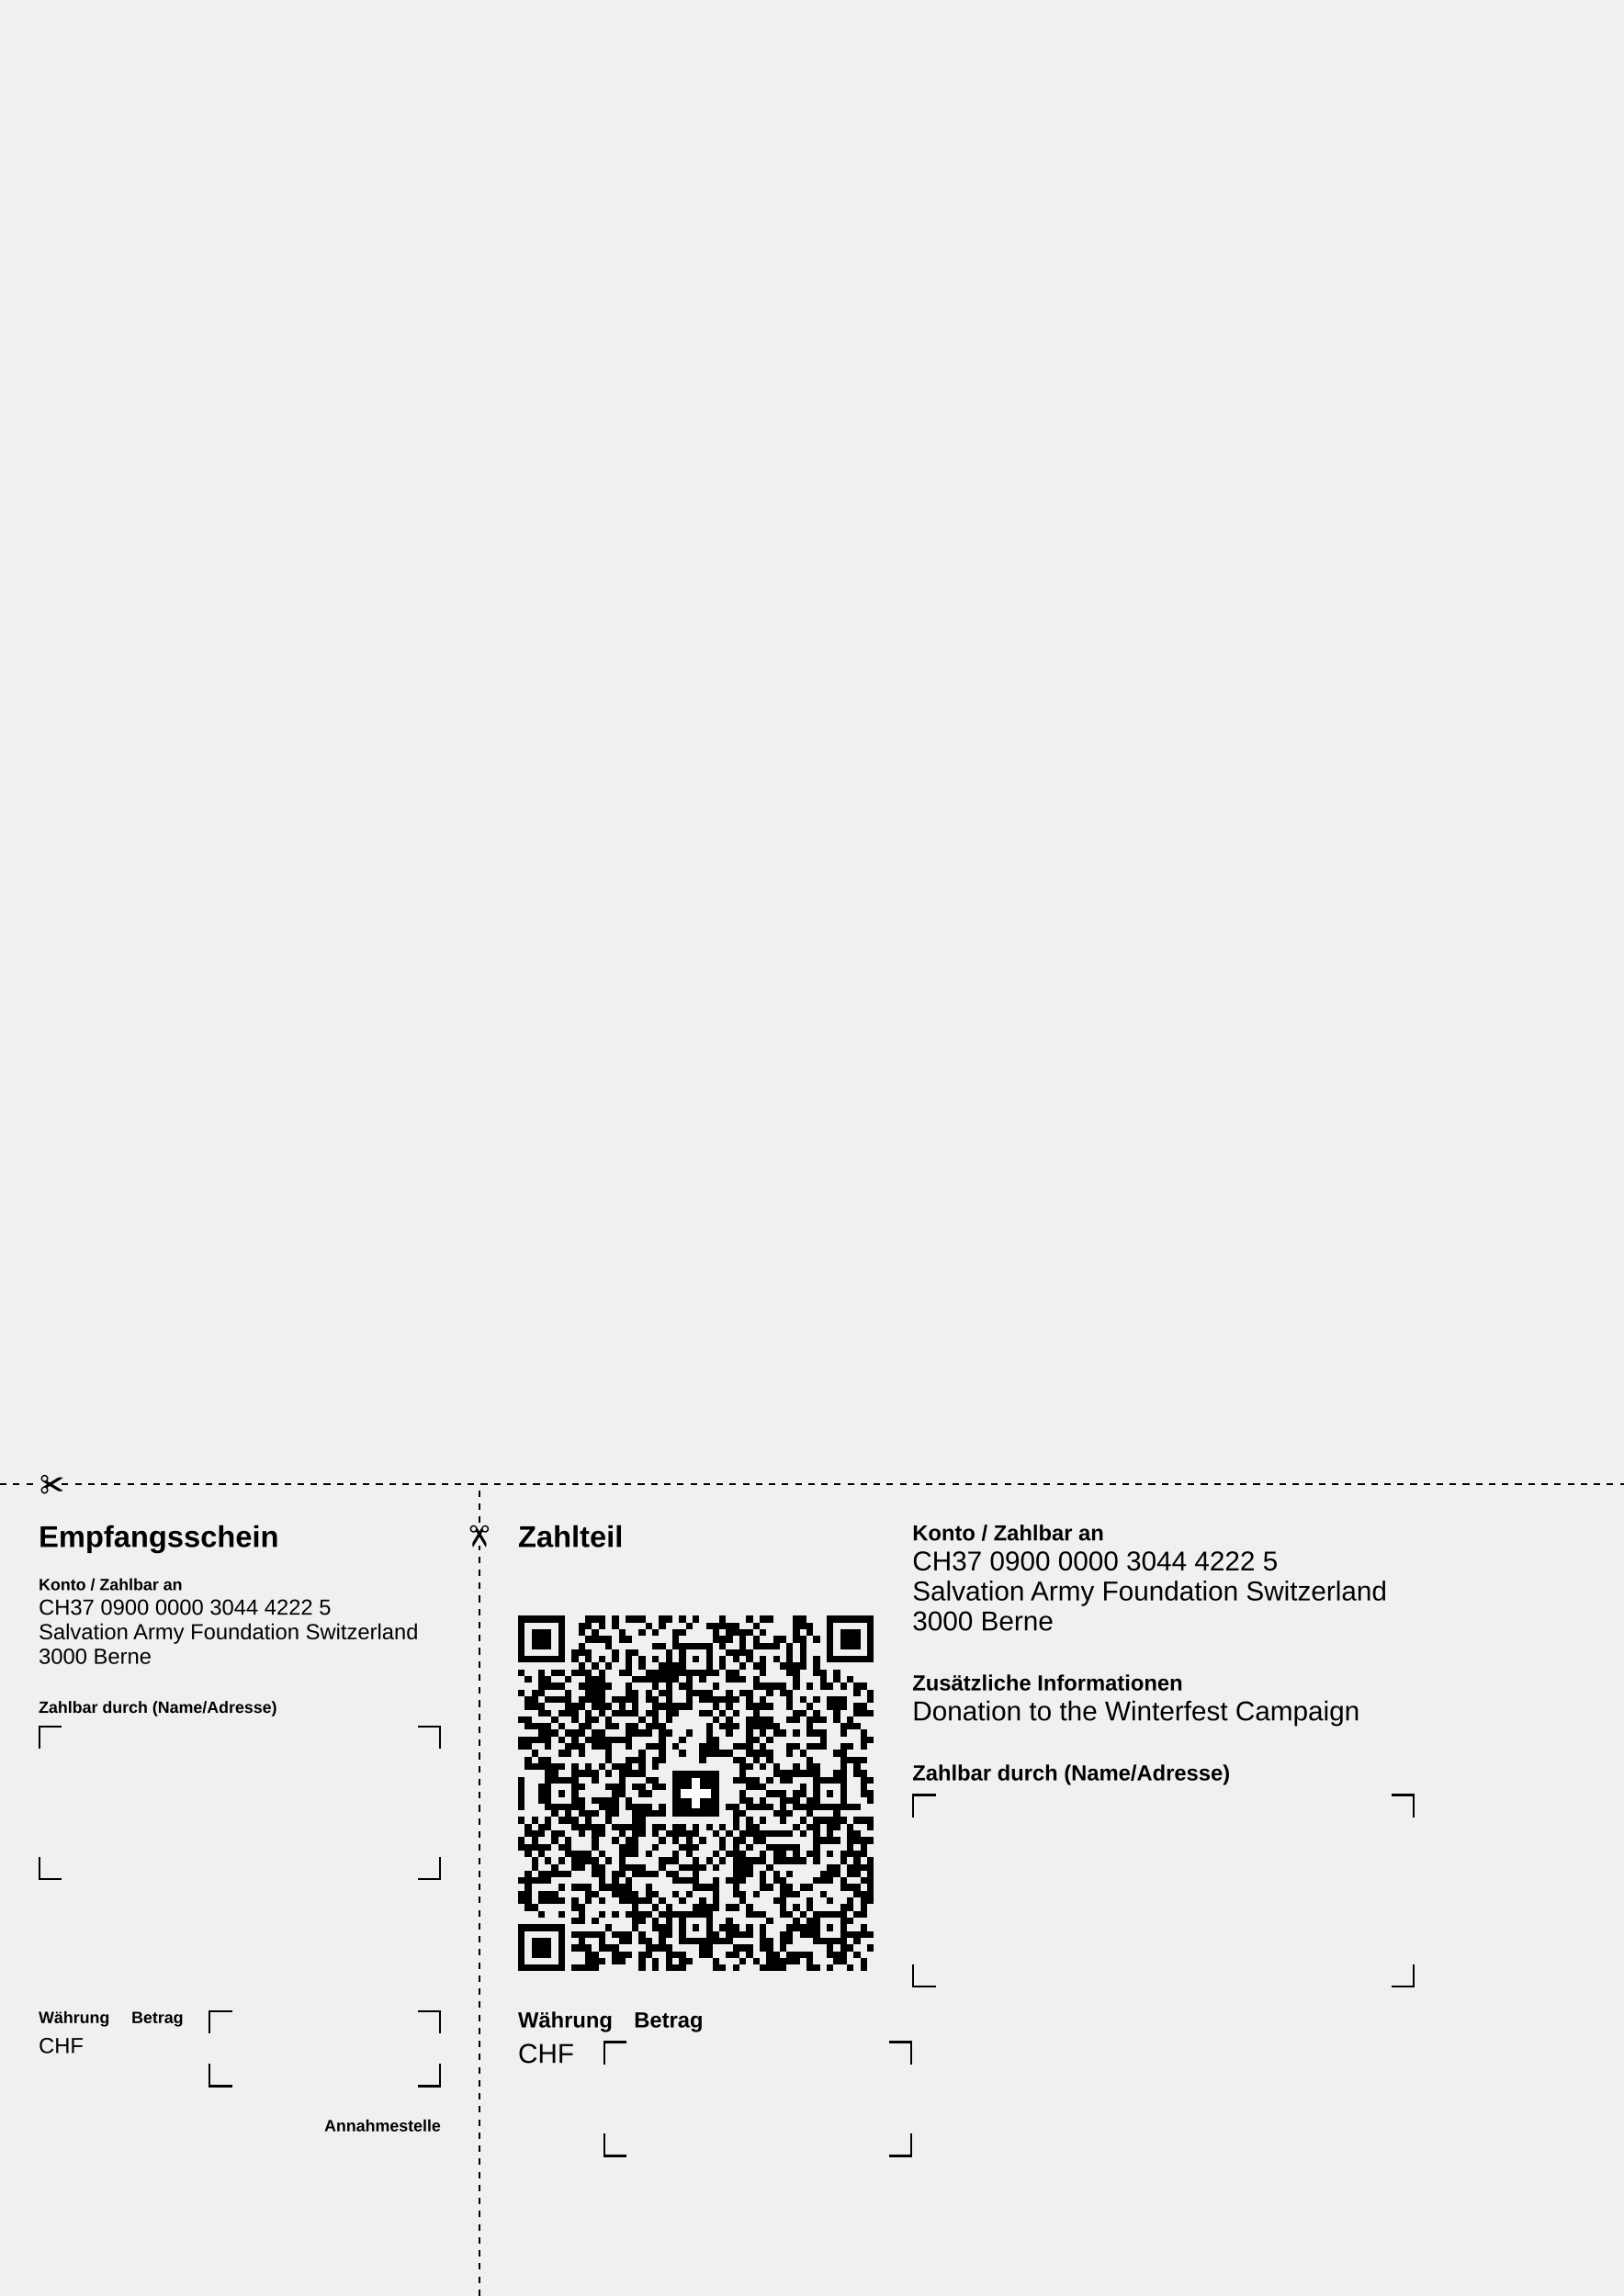
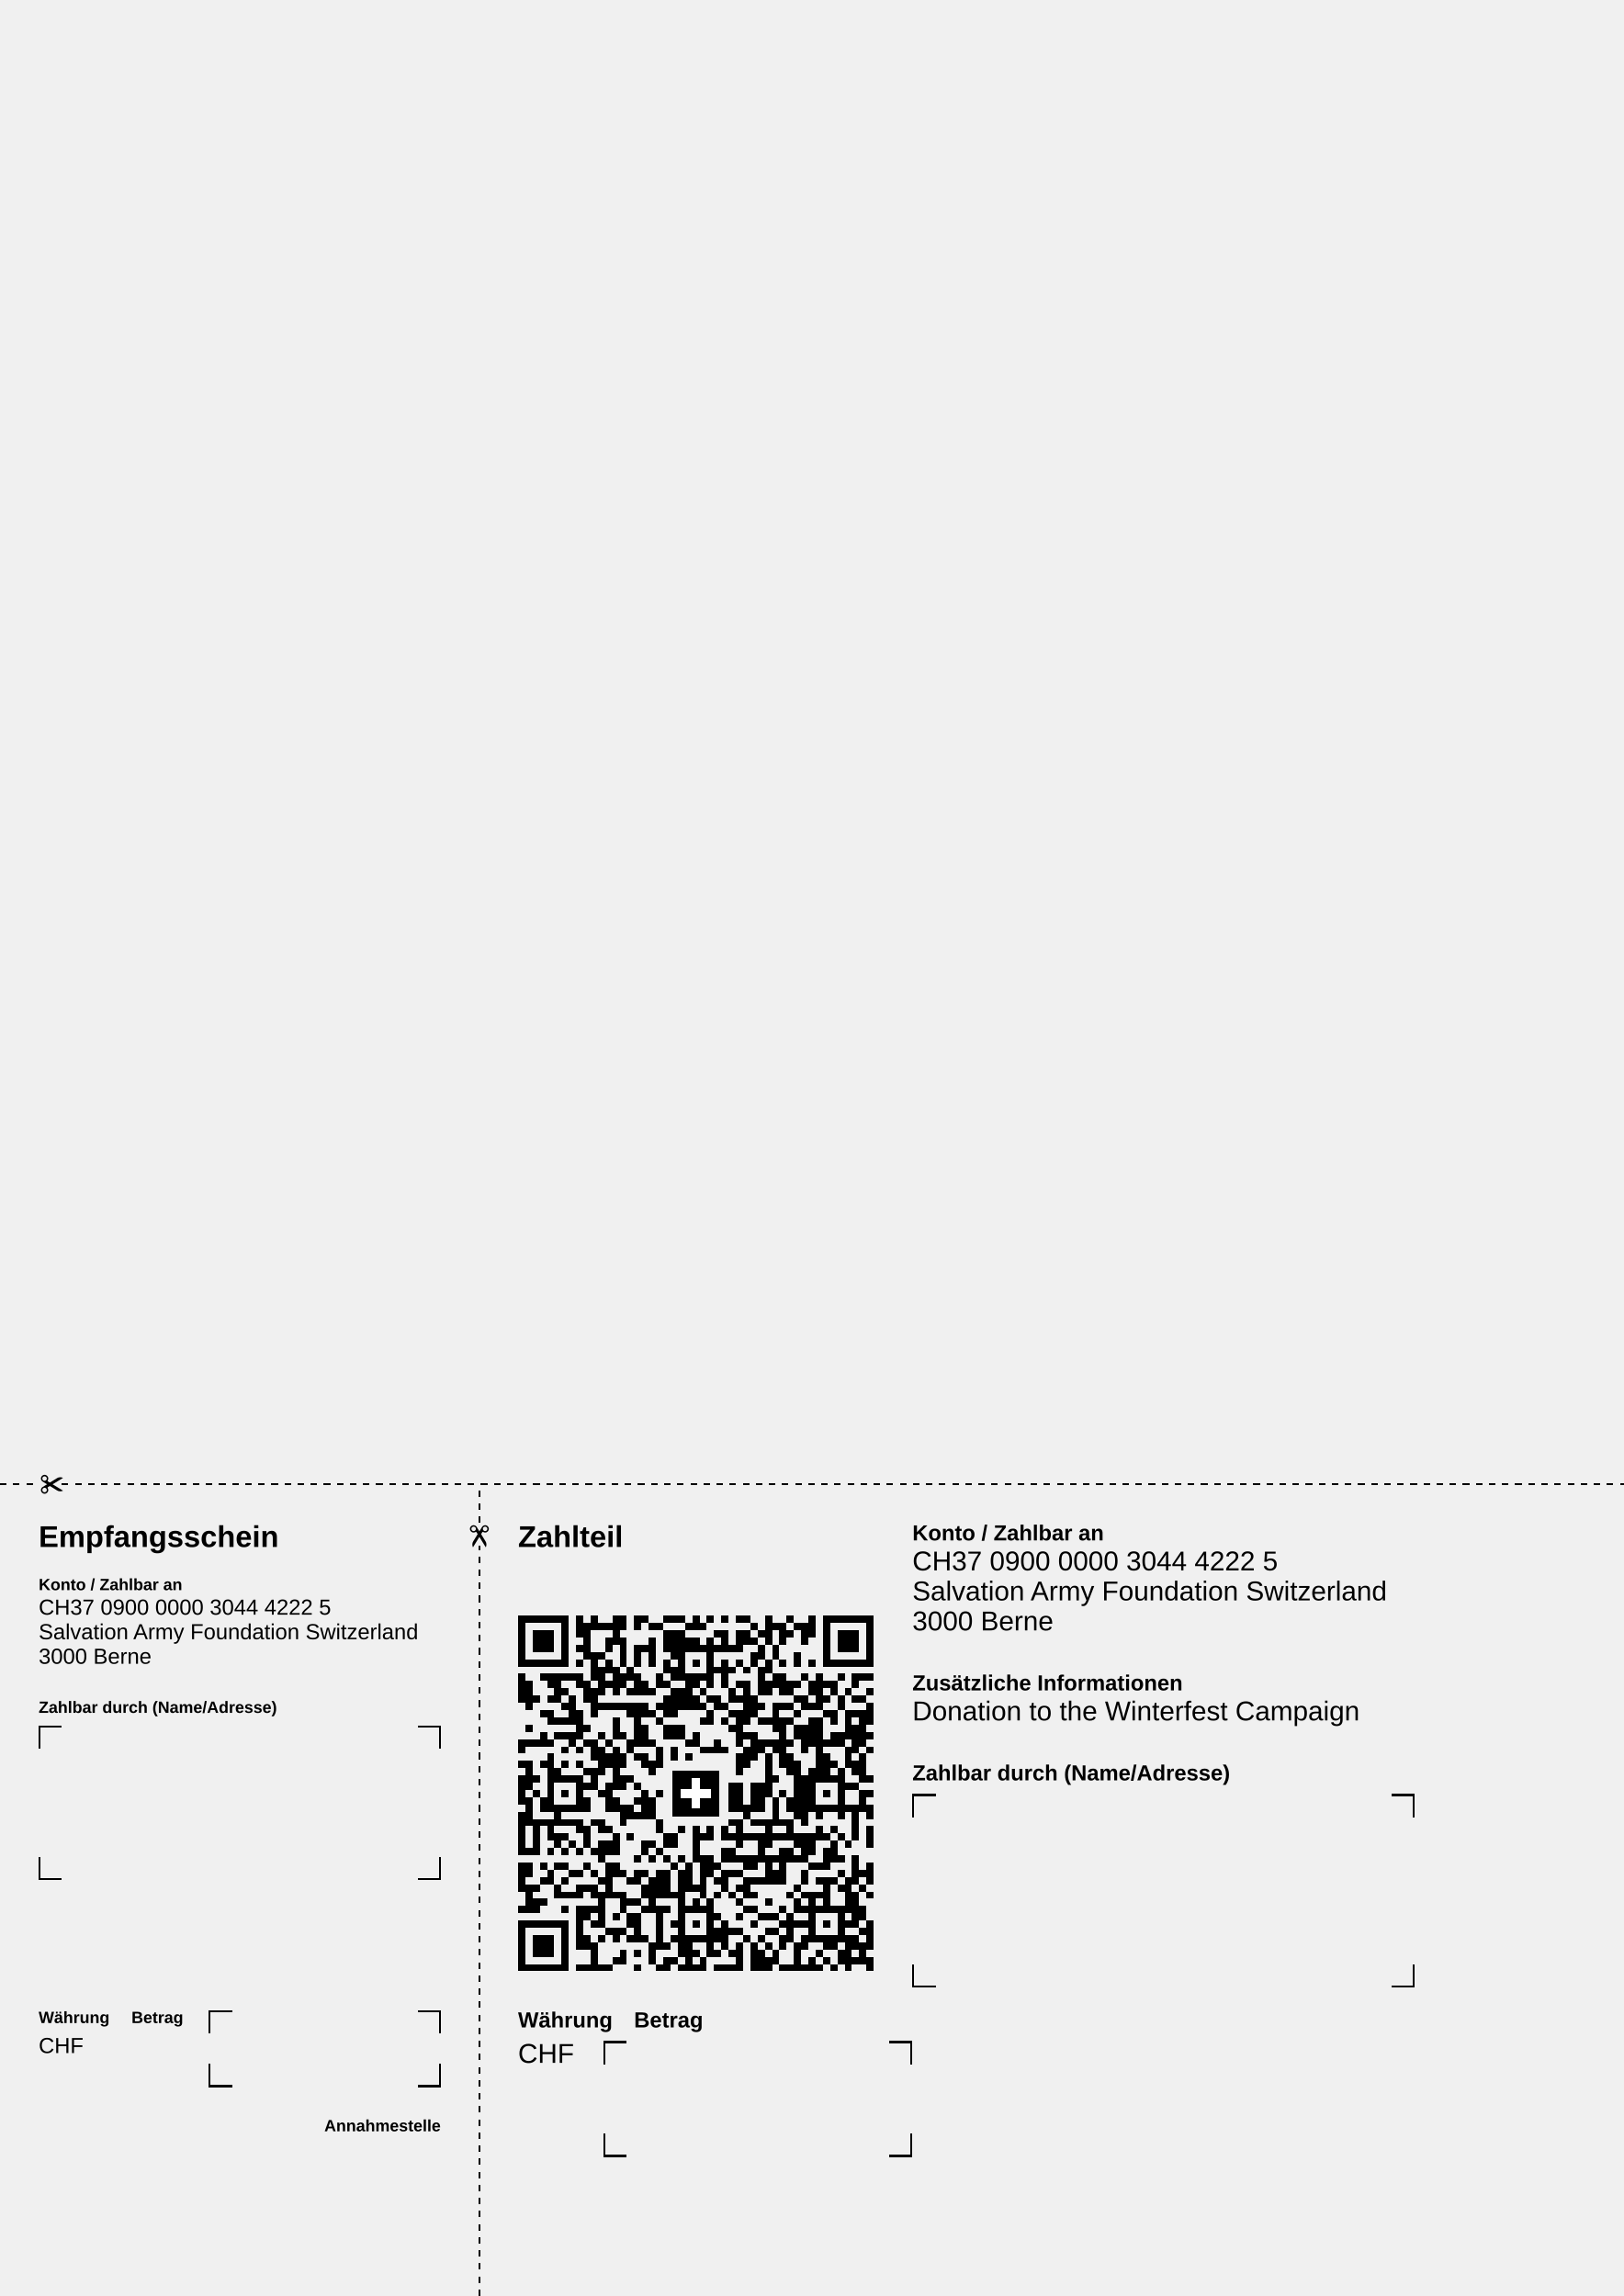
<svg xmlns="http://www.w3.org/2000/svg" width="210mm" height="297mm" version="1.1" viewBox="0 0 595.276 841.89">
  <g font-family="Liberation Sans, Arial, Helvetica" transform="translate(0 841.89)">
    <g transform="translate(189.921 -0)">
      <text x="0" y="-274.665" font-size="11" font-weight="bold">Zahlteil</text>
    </g>
-     <g transform="translate(189.921 -119.055) scale(2.46)">
-       <path fill="#000000" shape-rendering="crispEdges" d="M0,-53h7v1h-7zm10,0h3v1h-3zm4,0h1v2h-1zm2,0h3v1h-3zm5,0h2v1h-2zm3,0h1v1h-1z m2,0h1v1h-1zm4,0h1v2h-1zm4,0h1v1h-1zm2,0h2v1h-2zm5,0h2v2h-2zm5,0h7v1h-7z m-46,1h1v6h-1zm6,0h1v6h-1zm3,0h2v1h-2zm3,0h1v1h-1zm7,0h1v1h-1zm2,0h1v1h-1z m4,0h1v1h-1zm3,0h2v1h-2zm3,0h2v2h-2zm4,0h1v1h-1zm8,0h1v2h-1zm3,-0h1v6h-1z m6,0h1v6h-1zm-50,1h3v3h-3zm7,0h1v1h-1zm2,0h1v2h-1zm4,0h1v2h-1zm3,0h1v1h-1z m2,0h1v1h-1zm3,0h1v3h-1zm1,0h1v1h-1zm5,0h1v2h-1zm4,-0h1v4h-1zm1,0h1v1h-1z m2,0h1v1h-1zm5,0h1v2h-1zm7,0h3v3h-3zm-38,1h1v1h-1zm2,0h2v1h-2zm4,0h1v1h-1z m14,0h2v1h-2zm5,0h1v2h-1zm3,0h2v1h-2zm4,0h1v5h-1zm2,0h1v1h-1zm-35,1h1v2h-1z m4,0h1v1h-1zm7,0h2v1h-2zm4,0h5v1h-5zm6,0h1v1h-1zm6,0h3v1h-3zm4,0h1v5h-1z m-32,1h1v2h-1zm2,0h1v2h-1zm4,0h1v2h-1zm2,0h1v4h-1zm1,-0h1v1h-1zm5,0h1v11h-1z m2,0h1v4h-1zm4,0h1v4h-1zm3,-0h2v1h-2zm3,0h1v2h-1zm-33,1h5v1h-5zm11,0h1v1h-1z m6,0h1v2h-1zm2,-0h1v1h-1zm6,0h1v1h-1zm4,0h1v2h-1zm2,-0h1v1h-1zm4,0h1v3h-1z m2,-0h1v1h-1zm6,0h1v3h-1zm3,-0h5v1h-5zm-38,1h1v2h-1zm2,0h1v1h-1zm2,0h1v1h-1z m8,0h1v3h-1zm2,0h1v3h-1zm10,0h1v1h-1zm2,0h1v1h-1zm4,0h1v1h-1zm2,0h1v4h-1z m-41,1h1v1h-1zm3,0h1v4h-1zm2,0h2v1h-2zm3,0h1v1h-1zm2,-0h1v5h-1zm2,0h1v7h-1z m3,0h1v1h-1zm4,0h2v2h-2zm6,-0h1v6h-1zm1,0h2v1h-2zm3,0h1v1h-1zm2,0h2v2h-2z m14,0h1v3h-1zm2,0h1v2h-1zm-46,1h1v1h-1zm3,0h1v2h-1zm3,0h1v1h-1zm4,-0h1v5h-1z m6,0h2v1h-2zm10,0h1v1h-1zm6,0h1v1h-1zm2,0h1v2h-1zm14,0h1v1h-1zm-44,1h2v1h-2z m4,0h1v1h-1zm4,0h1v1h-1zm3,-0h1v3h-1zm4,0h1v1h-1zm4,0h1v1h-1zm5,0h1v1h-1z m7,0h4v1h-4zm7,0h1v1h-1zm3,0h1v1h-1zm2,0h1v1h-1zm2,0h2v1h-2zm-50,1h1v1h-1z m2,-0h1v3h-1zm5,0h1v4h-1zm10,0h1v4h-1zm2,0h1v2h-1zm2,0h1v1h-1zm5,0h3v1h-3z m5,-0h1v3h-1zm2,0h2v1h-2zm4,0h1v1h-1zm2,0h2v1h-2zm11,0h1v1h-1zm2,-0h1v2h-1z m-51,1h1v2h-1zm3,0h3v1h-3zm5,0h1v2h-1zm5,0h2v1h-2zm6,0h1v5h-1zm7,0h4v1h-4z m5,0h1v1h-1zm2,0h1v2h-1zm2,0h1v2h-1zm4,0h1v2h-1zm2,0h1v1h-1zm2,0h1v1h-1z m2,0h3v2h-3zm-43,1h1v2h-1zm5,0h1v3h-1zm5,0h1v1h-1zm2,0h1v2h-1zm6,0h1v1h-1z m2,0h2v1h-2zm6,0h1v1h-1zm6,0h1v4h-1zm2,0h1v1h-1zm6,0h1v1h-1zm7,0h2v2h-2z m-46,1h1v1h-1zm2,0h1v1h-1zm4,0h1v3h-1zm4,0h1v1h-1zm2,0h1v1h-1zm3,0h1v1h-1z m4,0h1v1h-1zm4,0h2v1h-2zm3,0h1v1h-1zm2,0h1v1h-1zm9,0h2v1h-2zm3,0h1v2h-1z m3,0h1v2h-1zm5,0h1v1h-1zm-52,1h2v1h-2zm5,0h1v1h-1zm6,0h1v1h-1zm2,0h1v2h-1z m5,0h1v1h-1zm11,0h1v1h-1zm2,0h1v3h-1zm3,0h1v6h-1zm2,0h2v2h-2zm4,0h2v1h-2z m3,0h1v3h-1zm2,0h1v1h-1zm4,0h1v2h-1zm-48,1h4v1h-4zm5,0h1v1h-1zm3,0h1v2h-1z m5,0h1v1h-1zm2,0h2v2h-2zm3,0h1v2h-1zm2,0h1v6h-1zm7,0h1v5h-1zm2,0h1v1h-1z m2,0h1v1h-1zm6,0h1v2h-1zm10,0h1v2h-1zm2,0h1v1h-1zm-47,1h2v2h-2zm2,0h1v1h-1z m2,0h2v1h-2zm4,0h2v3h-2zm7,0h1v1h-1zm4,0h1v1h-1zm3,0h1v1h-1zm11,0h1v1h-1z m3,0h1v1h-1zm2,0h1v1h-1zm3,0h2v1h-2zm7,0h1v3h-1zm-51,1h2v2h-2zm2,0h1v1h-1z m4,0h1v1h-1zm2,0h1v2h-1zm2,0h1v1h-1zm3,0h4v1h-4zm11,0h1v1h-1zm5,0h1v3h-1z m6,0h1v1h-1zm2,0h1v1h-1zm8,0h1v2h-1zm7,0h1v1h-1zm-48,1h1v1h-1zm3,0h1v2h-1z m2,0h1v2h-1zm4,0h1v3h-1zm3,0h1v1h-1zm3,0h2v1h-2zm4,0h1v1h-1zm4,0h1v3h-1z m5,0h2v1h-2zm4,0h1v2h-1zm4,0h2v1h-2zm3,0h2v1h-2zm5,0h1v10h-1zm1,0h1v1h-1z m-47,1h1v1h-1zm4,0h1v1h-1zm12,0h1v4h-1zm6,0h1v1h-1zm6,0h2v1h-2zm5,0h1v2h-1z m2,0h1v2h-1zm3,0h1v1h-1zm2,0h1v1h-1zm5,0h1v1h-1zm-46,1h1v2h-1zm2,0h2v2h-2z m13,0h1v3h-1zm1,0h1v1h-1zm3,0h1v2h-1zm12,0h2v1h-2zm11,0h1v3h-1zm6,0h3v1h-3z m-47,1h1v1h-1zm3,0h1v3h-1zm1,0h1v1h-1zm2,0h1v7h-1zm2,0h1v2h-1zm2,0h1v1h-1z m2,0h2v1h-2zm19,0h1v3h-1zm1,0h1v1h-1zm2,0h1v1h-1zm2,0h1v2h-1zm3,0h1v2h-1z m3,0h1v7h-1zm6,0h1v2h-1zm-46,1h1v6h-1zm5,0h1v1h-1zm2,0h1v2h-1zm2,0h1v1h-1z m2,0h1v4h-1zm2,0h1v1h-1zm22,0h2v2h-2zm3,0h1v1h-1zm5,0h1v2h-1zm4,0h1v4h-1z m-51,1h1v5h-1zm6,0h2v1h-2zm13,0h2v1h-2zm13,0h1v1h-1zm2,0h2v2h-2zm3,0h1v1h-1z m8,0h2v1h-2zm7,0h1v1h-1zm-49,1h1v3h-1zm6,0h1v1h-1zm4,0h2v1h-2zm4,0h2v1h-2z m3,0h2v1h-2zm16,0h1v1h-1zm6,0h1v2h-1zm-36,1h1v1h-1zm8,-0h1v4h-1zm4,0h2v1h-2z m15,0h1v2h-1zm4,0h3v1h-3zm4,0h1v3h-1zm5,0h1v1h-1zm6,0h1v2h-1zm-43,1h1v3h-1z m2,0h3v1h-3zm5,0h1v2h-1zm18,0h1v2h-1zm2,0h1v2h-1zm3,0h1v4h-1zm1,0h1v1h-1z m3,-0h1v3h-1zm-38,1h3v1h-3zm7,0h2v1h-2zm5,-0h2v5h-2zm2,0h1v2h-1zm2,0h1v2h-1z m10,0h2v1h-2zm4,0h1v1h-1zm2,0h1v1h-1zm5,0h1v1h-1zm3,0h3v1h-3zm4,0h2v1h-2z m-44,1h1v1h-1zm2,0h1v2h-1zm3,0h1v3h-1zm1,-0h1v1h-1zm2,0h1v2h-1zm7,-0h1v1h-1z m12,0h1v3h-1zm1,-0h1v1h-1zm5,0h1v1h-1zm2,0h1v1h-1zm7,0h1v3h-1zm-47,1h1v1h-1z m2,0h1v1h-1zm2,0h1v2h-1zm2,0h1v1h-1zm2,0h1v2h-1zm26,-0h1v3h-1zm2,0h1v1h-1z m6,0h1v1h-1zm2,0h1v7h-1zm1,0h2v1h-2zm3,0h1v1h-1zm2,0h3v1h-3zm-49,1h1v2h-1z m2,0h1v2h-1zm6,0h1v2h-1zm2,0h2v2h-2zm3,0h3v1h-3zm6,0h2v1h-2zm3,-0h2v2h-2z m3,0h1v2h-1zm2,0h1v1h-1zm2,0h1v1h-1zm5,-0h1v3h-1zm6,0h1v1h-1zm2,0h1v1h-1z m3,-0h1v3h-1zm3,0h1v5h-1zm3,0h1v1h-1zm-50,1h1v3h-1zm3,0h2v1h-2zm10,0h1v1h-1z m5,0h1v1h-1zm2,0h1v1h-1zm3,0h1v4h-1zm4,0h1v1h-1zm2,0h1v1h-1zm2,0h1v2h-1z m3,0h5v1h-5zm6,0h1v1h-1zm8,0h1v2h-1zm-50,1h1v2h-1zm5,0h1v1h-1zm2,0h1v3h-1z m4,0h1v2h-1zm3,0h1v1h-1zm2,0h2v3h-2zm5,0h1v1h-1zm2,0h1v1h-1zm4,0h1v1h-1z m3,0h1v2h-1zm2,0h1v9h-1zm4,0h1v1h-1zm9,0h1v1h-1zm2,0h1v1h-1zm4,0h1v3h-1z m1,0h1v1h-1zm-51,1h1v2h-1zm2,0h2v1h-2zm3,0h1v1h-1zm9,0h1v5h-1zm5,0h1v1h-1z m4,0h1v1h-1zm2,0h1v1h-1zm8,0h1v1h-1zm3,0h5v1h-5zm-34,1h1v1h-1zm5,0h3v2h-3z m4,0h1v1h-1zm7,0h1v1h-1zm4,0h1v2h-1zm6,0h1v1h-1zm2,0h1v1h-1zm2,0h1v5h-1z m3,0h1v2h-1zm2,0h2v2h-2zm3,0h1v2h-1zm2,0h1v1h-1zm3,0h1v1h-1zm2,0h1v2h-1z m2,0h1v4h-1zm-48,1h1v2h-1zm2,0h1v1h-1zm2,0h1v1h-1zm5,0h1v3h-1zm2,0h1v1h-1z m8,0h2v1h-2zm5,0h1v5h-1zm2,0h1v1h-1zm2,0h1v1h-1zm4,0h1v3h-1zm1,0h1v1h-1z m5,0h1v1h-1zm2,0h1v1h-1zm10,0h1v7h-1zm-47,1h1v2h-1zm3,0h2v1h-2zm4,0h1v4h-1z m4,0h3v1h-3zm5,0h1v1h-1zm3,0h2v1h-2zm3,0h1v1h-1zm2,0h1v1h-1zm8,0h1v1h-1z m9,0h2v2h-2zm3,0h1v2h-1zm2,0h1v1h-1zm-50,1h1v6h-1zm2,0h2v2h-2zm3,0h2v1h-2z m8,0h1v4h-1zm3,0h4v1h-4zm5,0h2v1h-2zm14,0h1v3h-1zm2,0h1v2h-1zm2,0h1v1h-1z m5,0h1v2h-1zm-45,1h1v1h-1zm2,0h1v1h-1zm14,0h1v4h-1zm7,0h3v1h-3zm6,0h1v5h-1z m2,0h1v1h-1zm8,0h1v6h-1zm5,0h1v1h-1zm2,0h1v1h-1zm2,0h1v2h-1zm3,0h1v1h-1z m-45,1h1v1h-1zm2,0h3v1h-3zm5,0h1v1h-1zm2,0h1v3h-1zm4,0h1v3h-1zm8,0h2v1h-2z m10,0h1v1h-1zm3,0h1v2h-1zm2,0h2v1h-2zm7,0h2v1h-2zm-49,1h1v2h-1zm3,0h3v2h-3z m7,0h2v1h-2zm7,0h1v6h-1zm3,0h1v1h-1zm3,0h1v1h-1zm2,0h1v1h-1zm8,-0h1v2h-1z m2,0h1v1h-1zm6,0h1v1h-1zm4,0h1v1h-1zm5,0h2v1h-2zm-44,1h1v1h-1zm2,0h1v2h-1z m2,0h1v1h-1zm2,0h1v1h-1zm6,0h1v1h-1zm3,0h1v1h-1zm3,0h1v1h-1zm3,0h1v3h-1z m11,-0h1v1h-1zm5,0h1v2h-1zm3,0h1v1h-1zm3,0h1v2h-1zm2,0h1v3h-1zm-49,1h1v1h-1z m7,0h1v3h-1zm11,-0h1v1h-1zm2,0h1v5h-1zm4,0h1v2h-1zm2,0h1v8h-1zm3,0h2v1h-2z m3,0h1v2h-1zm7,0h1v1h-1zm7,0h1v9h-1zm-45,1h1v1h-1zm3,0h1v1h-1zm6,0h1v1h-1z m2,0h1v1h-1zm2,0h1v1h-1zm2,0h2v1h-2zm3,0h1v1h-1zm2,0h3v1h-3zm12,0h2v1h-2z m5,0h1v1h-1zm2,0h1v1h-1zm2,0h1v5h-1zm1,0h3v1h-3zm5,0h1v1h-1zm-42,1h1v1h-1z m3,0h1v1h-1zm7,0h1v1h-1zm2,0h1v2h-1zm4,0h1v4h-1zm7,0h1v4h-1zm6,0h1v1h-1z m4,0h1v2h-1zm2,0h1v3h-1zm6,0h1v1h-1zm-49,1h7v1h-7zm13,0h1v1h-1zm8,0h1v4h-1z m5,0h1v1h-1zm4,0h1v1h-1zm2,0h1v2h-1zm2,0h1v2h-1zm2,0h1v4h-1zm4,0h1v3h-1z m2,0h1v2h-1zm4,0h1v1h-1zm5,0h1v2h-1zm-51,1h1v6h-1zm6,0h1v6h-1zm2,-0h5v1h-5z m6,0h3v1h-3zm4,0h1v2h-1zm11,0h1v2h-1zm4,-0h1v1h-1zm6,0h1v3h-1zm10,-0h2v1h-2z m3,0h1v1h-1zm-50,1h3v3h-3zm7,0h1v2h-1zm3,0h1v2h-1zm3,-0h2v1h-2zm4,0h1v3h-1z m6,-0h3v1h-3zm5,0h1v1h-1zm7,0h1v5h-1zm8,0h3v1h-3zm5,0h1v1h-1zm-42,1h1v1h-1z m2,0h1v4h-1zm3,0h2v1h-2zm7,0h1v1h-1zm2,0h1v4h-1zm5,0h1v2h-1zm5,0h3v1h-3z m14,0h1v2h-1zm3,0h1v1h-1zm3,0h1v1h-1zm-41,1h1v3h-1zm3,0h2v2h-2zm2,0h1v1h-1z m2,0h1v3h-1zm5,0h2v1h-2zm8,0h2v1h-2zm3,0h1v1h-1zm4,0h1v3h-1zm2,0h4v1h-4z m7,0h1v2h-1zm3,0h1v1h-1zm-38,1h1v1h-1zm8,0h1v2h-1zm4,0h2v1h-2zm5,0h1v2h-1z m4,0h1v1h-1zm2,0h1v1h-1zm4,0h3v1h-3zm4,0h1v2h-1zm8,0h1v2h-1zm-50,1h5v1h-5z m7,0h2v1h-2zm15,0h2v1h-2zm7,0h1v1h-1zm2,0h1v1h-1zm4,0h1v1h-1zm3,0h1v1h-1z m5,0h1v1h-1zm2,0h1v1h-1zm3,0h1v1h-1z" />
+     <g transform="translate(189.921 -119.055) scale(2.661)">
+       <path fill="#000000" shape-rendering="crispEdges" d="M0,-49h7v1h-7zm8,-0h1v3h-1zm2,0h1v2h-1zm3,0h2v2h-2zm3,0h2v1h-2zm4,0h3v1h-3z m4,-0h1v2h-1zm2,0h1v1h-1zm2,0h1v1h-1zm2,0h2v1h-2zm4,0h1v4h-1zm3,0h1v1h-1z m3,-0h1v3h-1zm2,0h7v1h-7zm-42,1h1v6h-1zm6,0h1v6h-1zm3,0h1v5h-1zm2,-0h2v1h-2z m5,0h1v1h-1zm2,0h2v1h-2zm5,0h1v1h-1zm2,0h1v1h-1zm7,0h1v1h-1zm3,0h2v1h-2z m3,0h2v1h-2zm4,0h1v6h-1zm6,0h1v6h-1zm-46,1h3v3h-3zm11,0h1v2h-1zm7,0h3v3h-3z m7,-0h2v1h-2zm3,0h2v2h-2zm3,-0h1v1h-1zm3,0h2v1h-2zm3,0h1v2h-1zm5,0h3v3h-3z m-32,1h1v2h-1zm2,0h1v4h-1zm4,0h1v4h-1zm5,0h2v2h-2zm3,-0h1v7h-1zm2,0h1v2h-1z m4,0h1v1h-1zm4,0h1v1h-1zm-28,1h1v1h-1zm8,0h1v3h-1zm1,0h1v1h-1zm8,0h1v1h-1z m2,0h1v1h-1zm2,0h2v1h-2zm4,0h1v2h-1zm2,0h1v2h-1zm-25,1h1v4h-1zm1,0h1v1h-1z m10,0h2v1h-2zm11,0h1v2h-1zm6,0h1v2h-1zm-37,1h5v1h-5zm7,0h1v1h-1zm4,0h1v2h-1z m8,0h1v2h-1zm2,-0h1v3h-1zm2,0h1v1h-1zm4,-0h1v4h-1zm2,0h1v1h-1zm4,0h1v2h-1z m2,0h1v1h-1zm4,0h1v1h-1zm3,0h5v1h-5zm-32,1h1v4h-1zm2,0h1v4h-1zm2,0h1v2h-1z m6,0h1v2h-1zm6,0h1v1h-1zm2,0h1v1h-1zm2,0h1v1h-1zm2,-0h1v4h-1zm-33,1h1v4h-1z m3,0h6v1h-6zm11,0h1v2h-1zm2,0h1v3h-1zm3,0h1v2h-1zm4,0h1v5h-1zm1,0h2v1h-2z m11,0h2v2h-2zm4,0h1v1h-1zm2,0h1v5h-1zm3,0h1v1h-1zm2,0h3v1h-3zm-45,1h1v4h-1z m3,0h2v1h-2zm4,0h2v1h-2zm4,0h1v1h-1zm5,0h1v2h-1zm3,0h1v1h-1zm4,0h1v1h-1z m6,0h2v1h-2zm4,0h1v2h-1zm3,0h2v1h-2zm3,0h1v2h-1zm2,0h2v1h-2zm4,0h1v1h-1z m-41,1h2v1h-2zm4,0h2v2h-2zm6,0h1v1h-1zm3,0h1v1h-1zm3,0h2v3h-2zm4,0h1v1h-1z m4,0h1v2h-1zm2,0h1v5h-1zm5,0h2v1h-2zm7,0h1v1h-1zm2,0h1v1h-1zm3,0h1v1h-1z m-46,1h1v1h-1zm2,0h2v1h-2zm3,0h1v4h-1zm13,0h1v3h-1zm4,0h1v2h-1zm2,0h2v1h-2z m4,0h1v1h-1zm2,0h1v3h-1zm6,0h2v1h-2zm4,0h1v1h-1zm2,0h1v2h-1zm2,0h2v1h-2z m-40,1h1v1h-1zm4,0h8v1h-8zm9,0h1v1h-1zm6,0h1v1h-1zm2,0h2v1h-2zm6,0h1v1h-1z m2,0h1v4h-1zm1,0h2v1h-2zm3,0h2v1h-2zm9,0h1v3h-1zm-45,1h2v1h-2zm5,0h1v4h-1z m2,0h1v1h-1zm5,0h4v1h-4zm6,0h1v1h-1zm5,0h1v2h-1zm3,0h2v1h-2zm9,0h1v1h-1z m4,0h2v1h-2zm3,0h1v4h-1zm1,0h2v1h-2zm-42,1h3v1h-3zm9,0h1v3h-1zm3,0h1v4h-1z m3,0h1v1h-1zm6,0h1v1h-1zm3,0h1v1h-1zm2,0h1v4h-1zm3,0h2v1h-2zm3,0h1v7h-1z m1,0h1v1h-1zm3,0h2v4h-2zm3,0h1v1h-1zm4,0h1v4h-1zm-46,1h1v1h-1zm8,0h1v1h-1z m8,0h1v3h-1zm3,0h3v2h-3zm9,0h1v1h-1zm9,0h2v2h-2zm8,0h1v4h-1zm-43,1h1v2h-1z m2,0h3v1h-3zm6,0h1v1h-1zm3,0h1v1h-1zm10,0h1v2h-1zm7,0h2v1h-2zm12,0h2v2h-2z m5,0h1v1h-1zm-48,1h3v1h-3zm4,0h1v1h-1zm3,0h1v1h-1zm2,0h2v1h-2zm3,0h1v1h-1z m3,0h1v2h-1zm3,0h1v1h-1zm5,0h1v1h-1zm4,0h1v2h-1zm5,0h4v1h-4zm5,0h1v1h-1z m2,0h1v2h-1zm3,0h1v1h-1zm-42,1h1v1h-1zm6,0h1v1h-1zm2,0h1v1h-1zm2,0h2v2h-2z m3,0h1v6h-1zm6,0h1v3h-1zm2,0h1v2h-1zm4,0h2v1h-2zm3,0h1v1h-1zm3,0h2v2h-2z m2,0h1v1h-1zm2,0h1v1h-1zm6,0h1v5h-1zm4,0h1v3h-1zm3,0h1v1h-1zm-44,1h1v8h-1z m8,0h1v2h-1zm2,0h1v2h-1zm2,0h2v1h-2zm7,0h1v1h-1zm7,0h1v3h-1zm4,0h1v6h-1z m3,0h1v3h-1zm5,0h1v4h-1zm5,0h1v4h-1zm-47,1h2v1h-2zm3,0h1v1h-1zm3,0h1v1h-1z m2,0h1v1h-1zm3,0h1v2h-1zm6,0h2v1h-2zm14,0h1v1h-1zm7,0h1v8h-1zm5,0h1v1h-1z m3,0h1v2h-1zm-45,1h1v3h-1zm4,0h1v2h-1zm4,0h2v1h-2zm9,0h1v1h-1zm22,0h1v6h-1z m4,0h1v7h-1zm-44,1h1v4h-1zm2,0h1v1h-1zm4,0h3v1h-3zm4,0h1v2h-1zm4,0h2v1h-2z m21,0h1v1h-1zm4,0h1v7h-1zm4,0h1v1h-1zm5,0h1v1h-1zm-40,1h1v4h-1zm1,0h1v1h-1z m3,0h1v4h-1zm2,0h1v1h-1zm2,0h1v1h-1zm13,0h2v4h-2zm3,0h2v4h-2zm13,0h2v1h-2z m-43,1h1v1h-1zm4,0h1v1h-1zm5,0h1v1h-1zm6,0h1v4h-1zm2,0h1v1h-1zm17,0h1v1h-1z m6,0h1v1h-1zm5,0h1v3h-1zm1,0h1v1h-1zm-47,1h1v4h-1zm2,0h1v2h-1zm6,0h1v2h-1z m4,0h1v2h-1zm3,-0h1v1h-1zm2,0h1v3h-1zm17,-0h1v4h-1zm2,0h1v2h-1zm-32,1h3v1h-3z m9,0h2v2h-2zm17,0h1v2h-1zm10,0h3v1h-3zm4,0h2v1h-2zm3,0h1v2h-1zm-48,1h1v6h-1z m5,-0h1v2h-1zm11,0h1v1h-1zm25,0h1v1h-1zm5,-0h1v4h-1zm-44,1h1v5h-1zm1,0h2v1h-2z m3,0h3v1h-3zm4,0h2v1h-2zm4,0h1v1h-1zm5,0h1v2h-1zm10,0h2v1h-2zm3,0h3v1h-3z m4,0h2v1h-2zm-32,1h1v2h-1zm4,0h2v1h-2zm3,0h2v1h-2zm11,0h1v1h-1zm2,0h1v5h-1z m2,0h1v2h-1zm2,0h1v2h-1zm2,0h1v3h-1zm4,0h1v3h-1zm3,0h1v2h-1zm4,0h1v2h-1z m2,0h1v1h-1zm5,0h1v3h-1zm-43,1h2v1h-2zm4,0h1v2h-1zm4,0h1v3h-1zm2,0h1v1h-1z m5,0h2v2h-2zm5,0h1v1h-1zm4,0h1v1h-1zm2,0h3v1h-3zm4,0h2v1h-2zm3,0h3v2h-3z m4,0h1v1h-1zm2,0h1v1h-1zm-39,1h1v1h-1zm2,0h1v1h-1zm4,0h2v2h-2zm6,0h2v1h-2z m16,0h1v3h-1zm10,0h1v3h-1zm2,0h1v1h-1zm-44,1h1v1h-1zm3,0h1v1h-1zm2,0h1v1h-1z m2,0h1v1h-1zm2,0h1v1h-1zm7,0h1v1h-1zm2,0h1v1h-1zm9,0h2v2h-2zm8,0h1v5h-1z m1,0h1v2h-1zm2,0h2v1h-2zm3,0h1v3h-1zm-31,1h1v1h-1zm5,0h1v1h-1zm2,0h1v1h-1z m2,0h1v1h-1zm2,0h1v1h-1zm3,0h2v3h-2zm5,0h3v1h-3zm4,0h1v4h-1zm1,0h1v1h-1z m3,0h2v1h-2zm6,0h1v1h-1zm2,0h1v4h-1zm-46,1h2v2h-2zm3,0h1v1h-1zm2,0h2v1h-2z m4,0h1v1h-1zm3,0h1v5h-1zm1,0h1v2h-1zm8,0h1v1h-1zm2,0h1v4h-1zm4,0h1v1h-1z m4,0h2v1h-2zm9,0h2v1h-2zm8,0h1v3h-1zm-44,1h1v2h-1zm3,0h2v1h-2zm3,0h1v1h-1z m4,0h1v1h-1zm2,0h2v1h-2zm3,0h2v4h-2zm3,0h1v12h-1zm6,0h3v1h-3zm7,0h1v2h-1z m4,0h1v2h-1zm5,0h1v1h-1zm3,0h1v1h-1zm-47,1h1v2h-1zm3,0h1v1h-1zm3,0h1v1h-1z m5,0h1v1h-1zm4,0h2v1h-2zm3,0h1v5h-1zm7,0h1v3h-1zm2,0h2v1h-2zm4,0h3v1h-3z m10,0h3v1h-3zm4,0h1v5h-1zm-44,1h1v4h-1zm1,0h1v1h-1zm3,-0h1v2h-1zm3,0h3v1h-3z m9,-0h1v2h-1zm7,0h1v1h-1zm4,0h1v1h-1zm2,0h2v1h-2zm8,0h1v1h-1zm4,0h1v4h-1z m2,0h1v1h-1zm3,0h1v1h-1zm-41,1h3v1h-3zm4,0h2v1h-2zm3,0h2v1h-2zm8,0h1v1h-1z m6,0h1v1h-1zm2,0h1v1h-1zm2,0h2v1h-2zm6,0h1v1h-1zm2,0h3v1h-3zm7,0h1v5h-1z m2,-0h1v1h-1zm-46,1h2v1h-2zm9,0h1v4h-1zm3,-0h3v1h-3zm10,0h1v2h-1zm2,0h1v8h-1z m4,0h1v1h-1zm4,0h1v1h-1zm4,0h1v2h-1zm2,0h1v6h-1zm-40,1h1v1h-1zm2,0h1v1h-1z m4,0h1v1h-1zm2,0h1v6h-1zm1,-0h2v1h-2zm5,0h1v1h-1zm3,0h1v1h-1zm2,0h1v6h-1z m1,-0h1v1h-1zm3,0h1v1h-1zm2,0h1v1h-1zm6,0h2v1h-2zm5,0h1v1h-1zm3,0h1v1h-1z m2,0h1v1h-1zm2,0h2v1h-2zm4,0h1v2h-1zm-38,1h1v1h-1zm4,0h1v1h-1zm2,0h2v2h-2z m12,0h1v1h-1zm3,0h1v1h-1zm3,0h3v1h-3zm4,0h1v4h-1zm7,0h1v4h-1zm-44,1h7v1h-7z m10,0h1v1h-1zm11,0h1v1h-1zm3,0h1v1h-1zm4,0h1v4h-1zm4,0h1v1h-1zm4,0h1v1h-1z m2,0h2v1h-2zm4,0h1v1h-1zm3,0h1v1h-1zm3,0h1v4h-1zm-48,1h1v6h-1zm6,0h1v6h-1z m6,-0h3v1h-3zm4,0h1v2h-1zm11,0h1v2h-1zm2,-0h2v1h-2zm5,0h2v1h-2zm13,0h1v1h-1z m-45,1h3v3h-3zm7,0h1v2h-1zm2,-0h1v1h-1zm2,0h1v1h-1zm2,0h1v1h-1zm2,0h1v1h-1z m4,0h1v1h-1zm2,0h1v5h-1zm1,0h2v1h-2zm7,0h1v1h-1zm2,0h1v1h-1zm3,0h1v2h-1z m3,0h1v2h-1zm2,-0h3v1h-3zm4,0h1v5h-1zm1,0h1v2h-1zm-36,1h1v4h-1zm8,0h1v3h-1z m2,0h1v1h-1zm10,0h1v4h-1zm2,0h1v4h-1zm2,0h1v1h-1zm4,0h1v4h-1zm4,0h2v1h-2z m5,0h1v3h-1zm-33,1h1v2h-1zm2,0h1v1h-1zm8,0h1v1h-1zm3,0h1v1h-1zm2,0h1v1h-1z m4,0h1v3h-1zm2,0h1v2h-1zm6,0h1v1h-1zm3,0h1v2h-1zm-31,1h1v1h-1zm7,0h2v1h-2z m5,0h1v2h-1zm9,0h1v2h-1zm6,0h1v2h-1zm2,0h1v1h-1zm4,0h1v1h-1zm2,0h1v2h-1z m-47,1h5v1h-5zm7,0h2v1h-2zm3,0h2v1h-2zm5,0h1v1h-1zm3,0h2v1h-2zm3,0h1v1h-1z m2,0h1v1h-1zm3,0h3v1h-3zm9,0h2v1h-2zm3,0h1v1h-1zm2,0h1v1h-1zm2,0h1v1h-1z" />
    </g>
    <g transform="translate(189.921 -119.055)">
      <path fill="#000000" shape-rendering="crispEdges" d="M56.693,-73.701h17.008v17.008h-17.008z" />
      <path fill="#ffffff" shape-rendering="crispEdges" d="M63.543,-70.709h3.307v11.024h-3.307zm-3.858,3.858h11.024v3.307h-11.024z" />
    </g>
    <g transform="translate(189.921 -0)">
      <text x="0" y="-98.482" font-size="8" font-weight="bold">Währung</text>
      <text x="0" y="-85.482" font-size="10">CHF</text>
      <text x="42.52" y="-98.482" font-size="8" font-weight="bold">Betrag</text>
      <path stroke="#000000" stroke-width="0.75" shape-rendering="crispEdges" fill="none" d="M31.556,-59.466l0,8.129l8.129,0m96.378,0l8.129,0l0,-8.129m0,-25.512l0,-8.129l-8.129,0m-96.378,0l-8.129,0l0,8.129" />
    </g>
    <g transform="translate(334.488 -0)">
      <text x="0" y="-277.065" font-size="8" font-weight="bold">Konto / Zahlbar an</text>
      <text x="0" y="-266.065" font-size="10">CH37 0900 0000 3044 4222 5</text>
      <text x="0" y="-255.065" font-size="10">Salvation Army Foundation Switzerland</text>
      <text x="0" y="-244.065" font-size="10">3000 Berne</text>
      <text x="0" y="-222.065" font-size="8" font-weight="bold">Zusätzliche Informationen</text>
      <text x="0" y="-211.065" font-size="10">Donation to the Winterfest Campaign</text>
      <text x="0" y="-189.065" font-size="8" font-weight="bold">Zahlbar durch (Name/Adresse)</text>
      <path stroke="#000000" stroke-width="0.75" shape-rendering="crispEdges" fill="none" d="M0.375,-121.702l0,8.129l8.129,0m167.244,0l8.129,0l0,-8.129m0,-53.858l0,-8.129l-8.129,0m-167.244,0l-8.129,0l0,8.129" />
    </g>
    <g transform="translate(14.173 -0)">
      <text x="0" y="-274.665" font-size="11" font-weight="bold">Empfangsschein</text>
      <text x="0" y="-258.822" font-size="6" font-weight="bold">Konto / Zahlbar an</text>
      <text x="0" y="-249.822" font-size="8">CH37 0900 0000 3044 4222 5</text>
      <text x="0" y="-240.822" font-size="8">Salvation Army Foundation Switzerland</text>
      <text x="0" y="-231.822" font-size="8">3000 Berne</text>
      <text x="0" y="-213.822" font-size="6" font-weight="bold">Zahlbar durch (Name/Adresse)</text>
      <path stroke="#000000" stroke-width="0.75" shape-rendering="crispEdges" fill="none" d="M0.375,-161.033l0,8.129l8.129,0m130.394,0l8.129,0l0,-8.129m0,-39.685l0,-8.129l-8.129,0m-130.394,0l-8.129,0l0,8.129" />
      <text x="0" y="-100.082" font-size="6" font-weight="bold">Währung</text>
      <text x="0" y="-89.082" font-size="8">CHF</text>
      <text x="34.016" y="-100.082" font-size="6" font-weight="bold">Betrag</text>
      <path stroke="#000000" stroke-width="0.75" shape-rendering="crispEdges" fill="none" d="M62.737,-85.039l0,8.129l8.129,0m68.031,0l8.129,0l0,-8.129m0,-11.339l0,-8.129l-8.129,0m-68.031,0l-8.129,0l0,8.129" />
      <text x="104.724" y="-60.397" font-size="6" font-weight="bold">Annahmestelle</text>
    </g>
    <path stroke="#000000" stroke-width="0.6" stroke-dasharray="2.4" shape-rendering="crispEdges" fill="none" d="M175.748,-0l0,-274.961m0,-8.504l0,-14.173m-175.748,0l14.173,0m8.504,0l572.598,0" />
    <g transform="translate(172.687 -274.535) scale(0.006)">
      <path fill="#000000" d="M131.754,-359.388c-33.041,54.539,-52.384,110.154,-52.384,192.144c0,62.702,15.27,120.654,41.122,167.596l567.598,-926.232c10.25,-16.724,34.279,-23.091,63.969,-5.805c33.06,19.242,71.495,30.268,112.507,30.268 c123.676,0,223.937,-100.261,223.937,-223.937c0,-123.676,-100.261,-223.937,-223.937,-223.937c-76.348,0,-143.773,38.208,-184.195,96.548l-548.617,893.353zm728.561,-904.861c75.929,0,137.48,61.551,137.48,137.48 c0,75.929,-61.551,137.48,-137.48,137.48c-75.929,0,-137.48,-61.551,-137.48,-137.48c0,-75.929,61.551,-137.48,137.48,-137.48z" />
    </g>
    <g transform="translate(178.809 -274.535) scale(-0.006 0.006)">
      <path fill="#000000" d="M131.754,-359.388c-33.041,54.539,-52.384,110.154,-52.384,192.144c0,62.702,15.27,120.654,41.122,167.596l567.598,-926.232c10.25,-16.724,34.279,-23.091,63.969,-5.805c33.06,19.242,71.495,30.268,112.507,30.268 c123.676,0,223.937,-100.261,223.937,-223.937c0,-123.676,-100.261,-223.937,-223.937,-223.937c-76.348,0,-143.773,38.208,-184.195,96.548l-548.617,893.353zm728.561,-904.861c75.929,0,137.48,61.551,137.48,137.48 c0,75.929,-61.551,137.48,-137.48,137.48c-75.929,0,-137.48,-61.551,-137.48,-137.48c0,-75.929,61.551,-137.48,137.48,-137.48z" />
    </g>
    <g transform="translate(23.102 -294.576) rotate(-90) scale(0.006)">
      <path fill="#000000" d="M131.754,-359.388c-33.041,54.539,-52.384,110.154,-52.384,192.144c0,62.702,15.27,120.654,41.122,167.596l567.598,-926.232c10.25,-16.724,34.279,-23.091,63.969,-5.805c33.06,19.242,71.495,30.268,112.507,30.268 c123.676,0,223.937,-100.261,223.937,-223.937c0,-123.676,-100.261,-223.937,-223.937,-223.937c-76.348,0,-143.773,38.208,-184.195,96.548l-548.617,893.353zm728.561,-904.861c75.929,0,137.48,61.551,137.48,137.48 c0,75.929,-61.551,137.48,-137.48,137.48c-75.929,0,-137.48,-61.551,-137.48,-137.48c0,-75.929,61.551,-137.48,137.48,-137.48z" />
    </g>
    <g transform="translate(23.102 -300.699) rotate(-90) scale(-0.006 0.006)">
      <path fill="#000000" d="M131.754,-359.388c-33.041,54.539,-52.384,110.154,-52.384,192.144c0,62.702,15.27,120.654,41.122,167.596l567.598,-926.232c10.25,-16.724,34.279,-23.091,63.969,-5.805c33.06,19.242,71.495,30.268,112.507,30.268 c123.676,0,223.937,-100.261,223.937,-223.937c0,-123.676,-100.261,-223.937,-223.937,-223.937c-76.348,0,-143.773,38.208,-184.195,96.548l-548.617,893.353zm728.561,-904.861c75.929,0,137.48,61.551,137.48,137.48 c0,75.929,-61.551,137.48,-137.48,137.48c-75.929,0,-137.48,-61.551,-137.48,-137.48c0,-75.929,61.551,-137.48,137.48,-137.48z" />
    </g>
  </g>
</svg>
